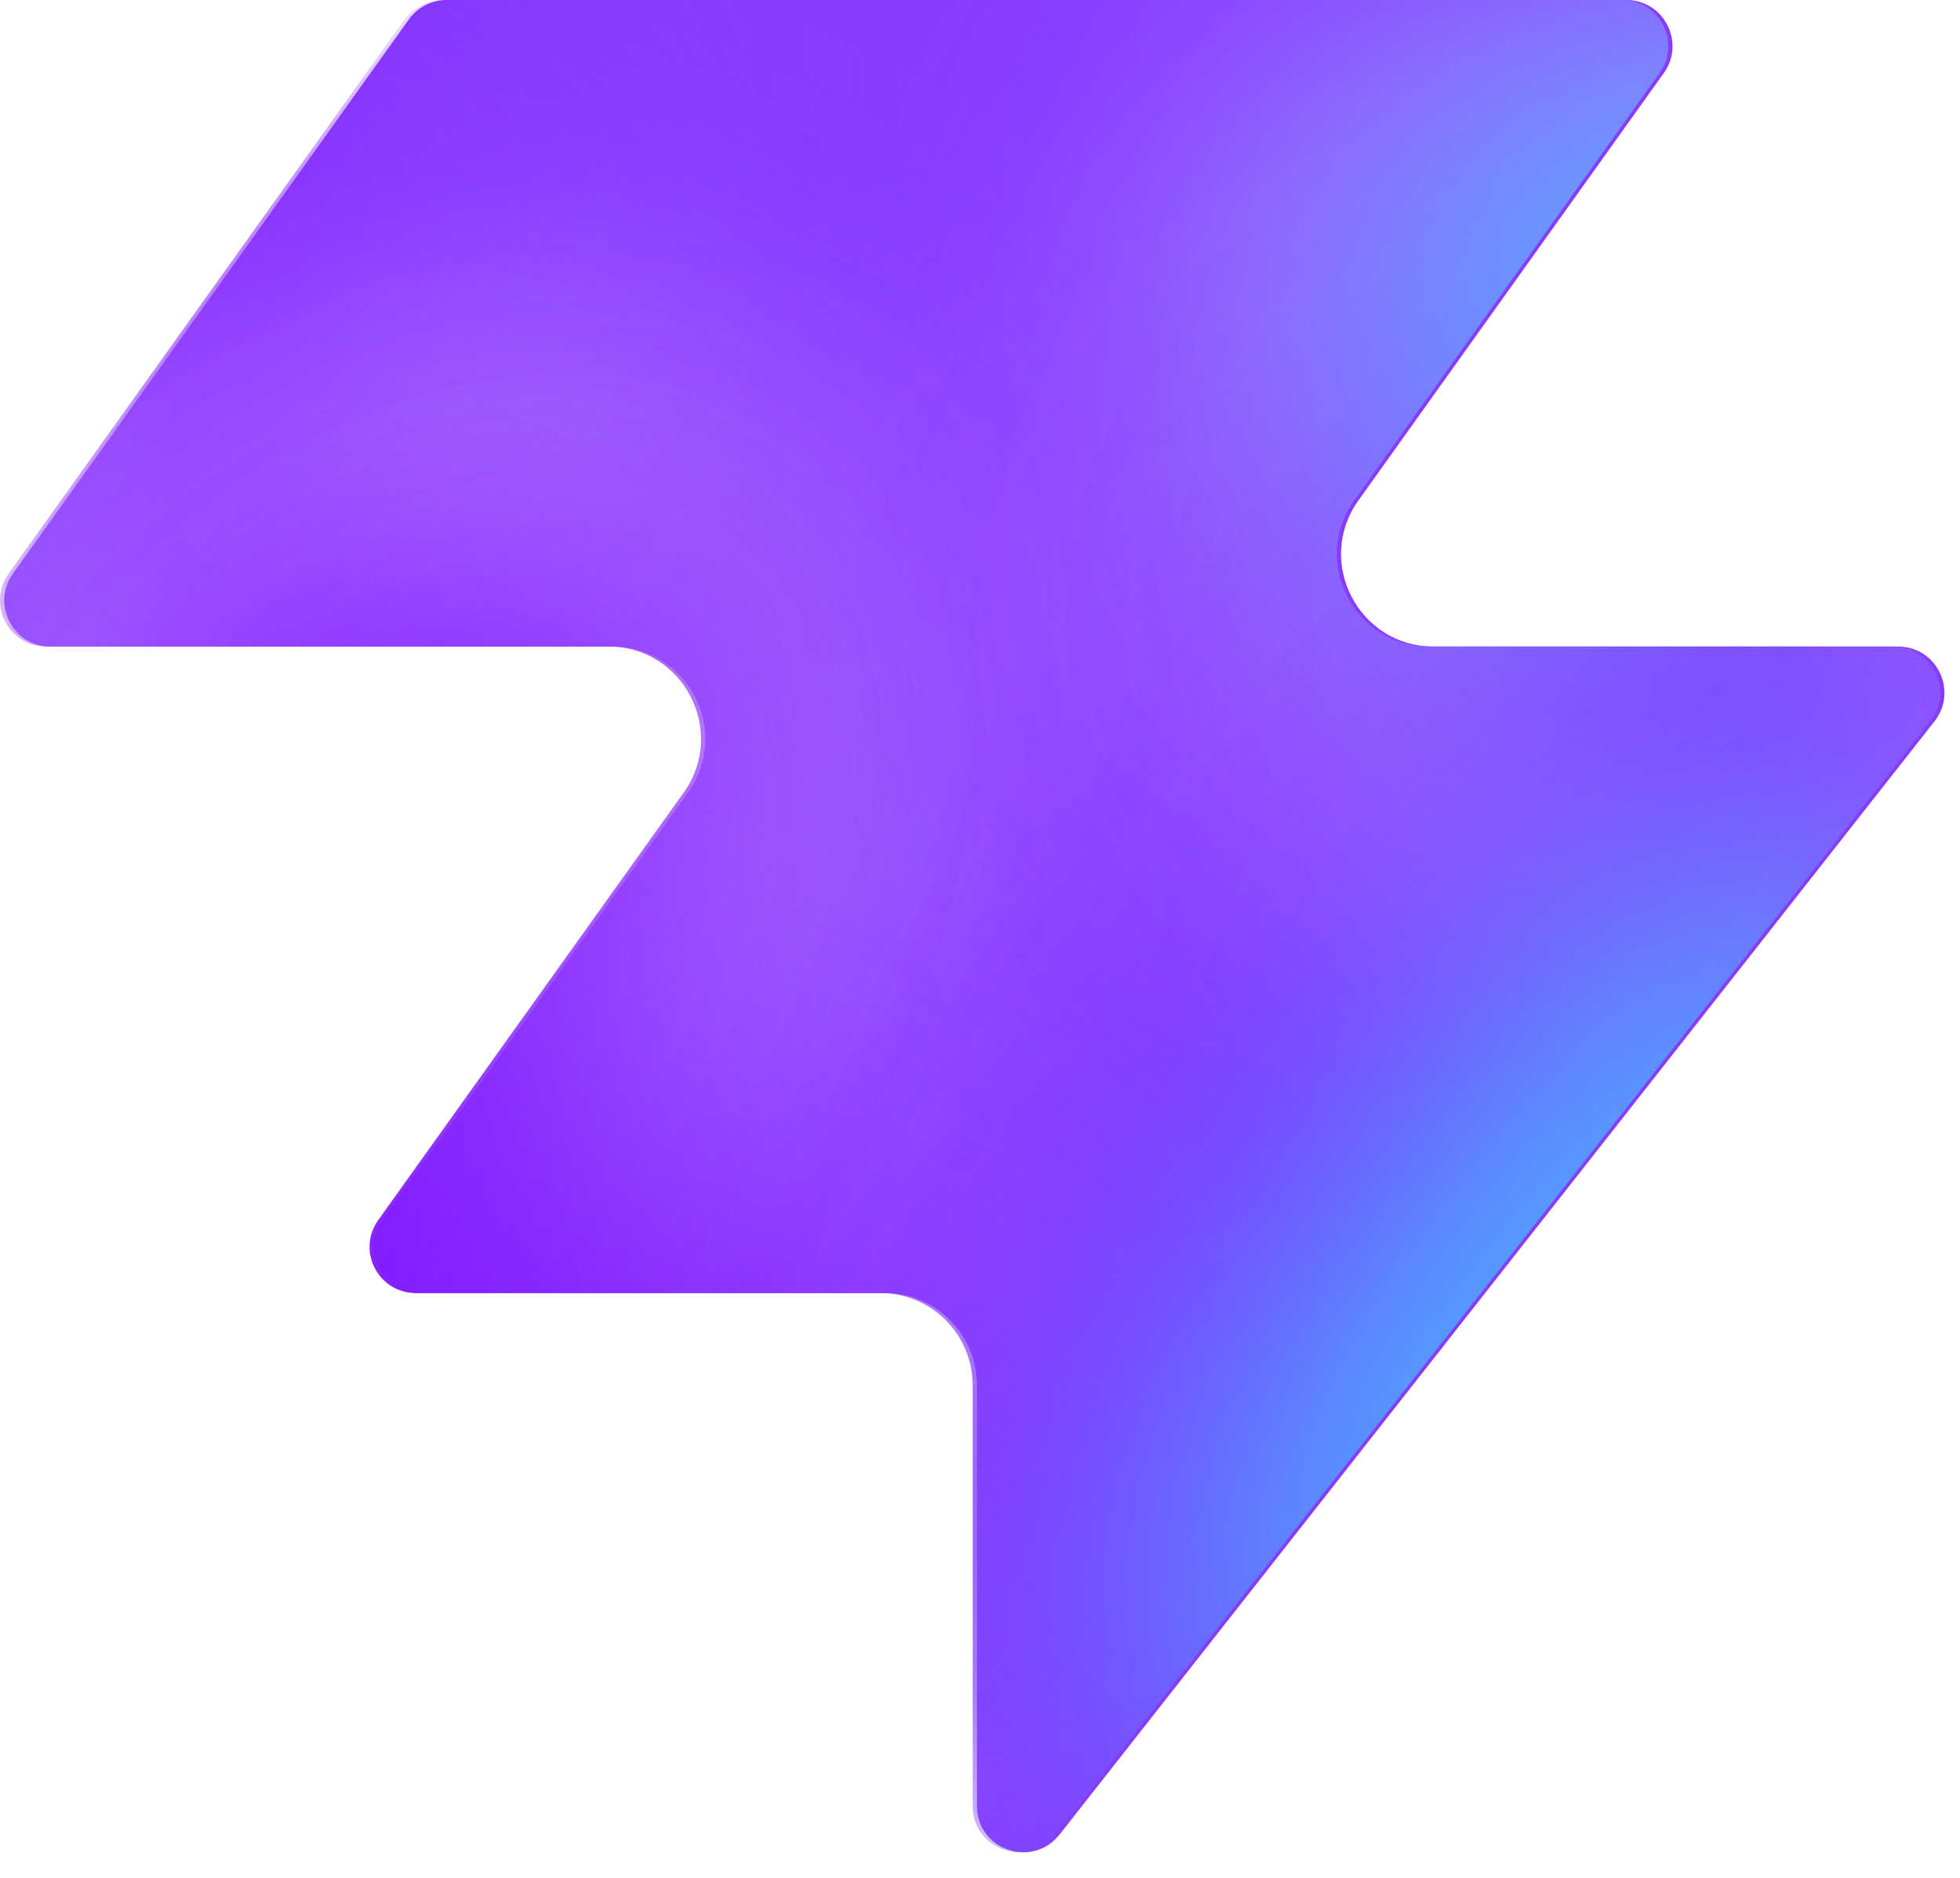
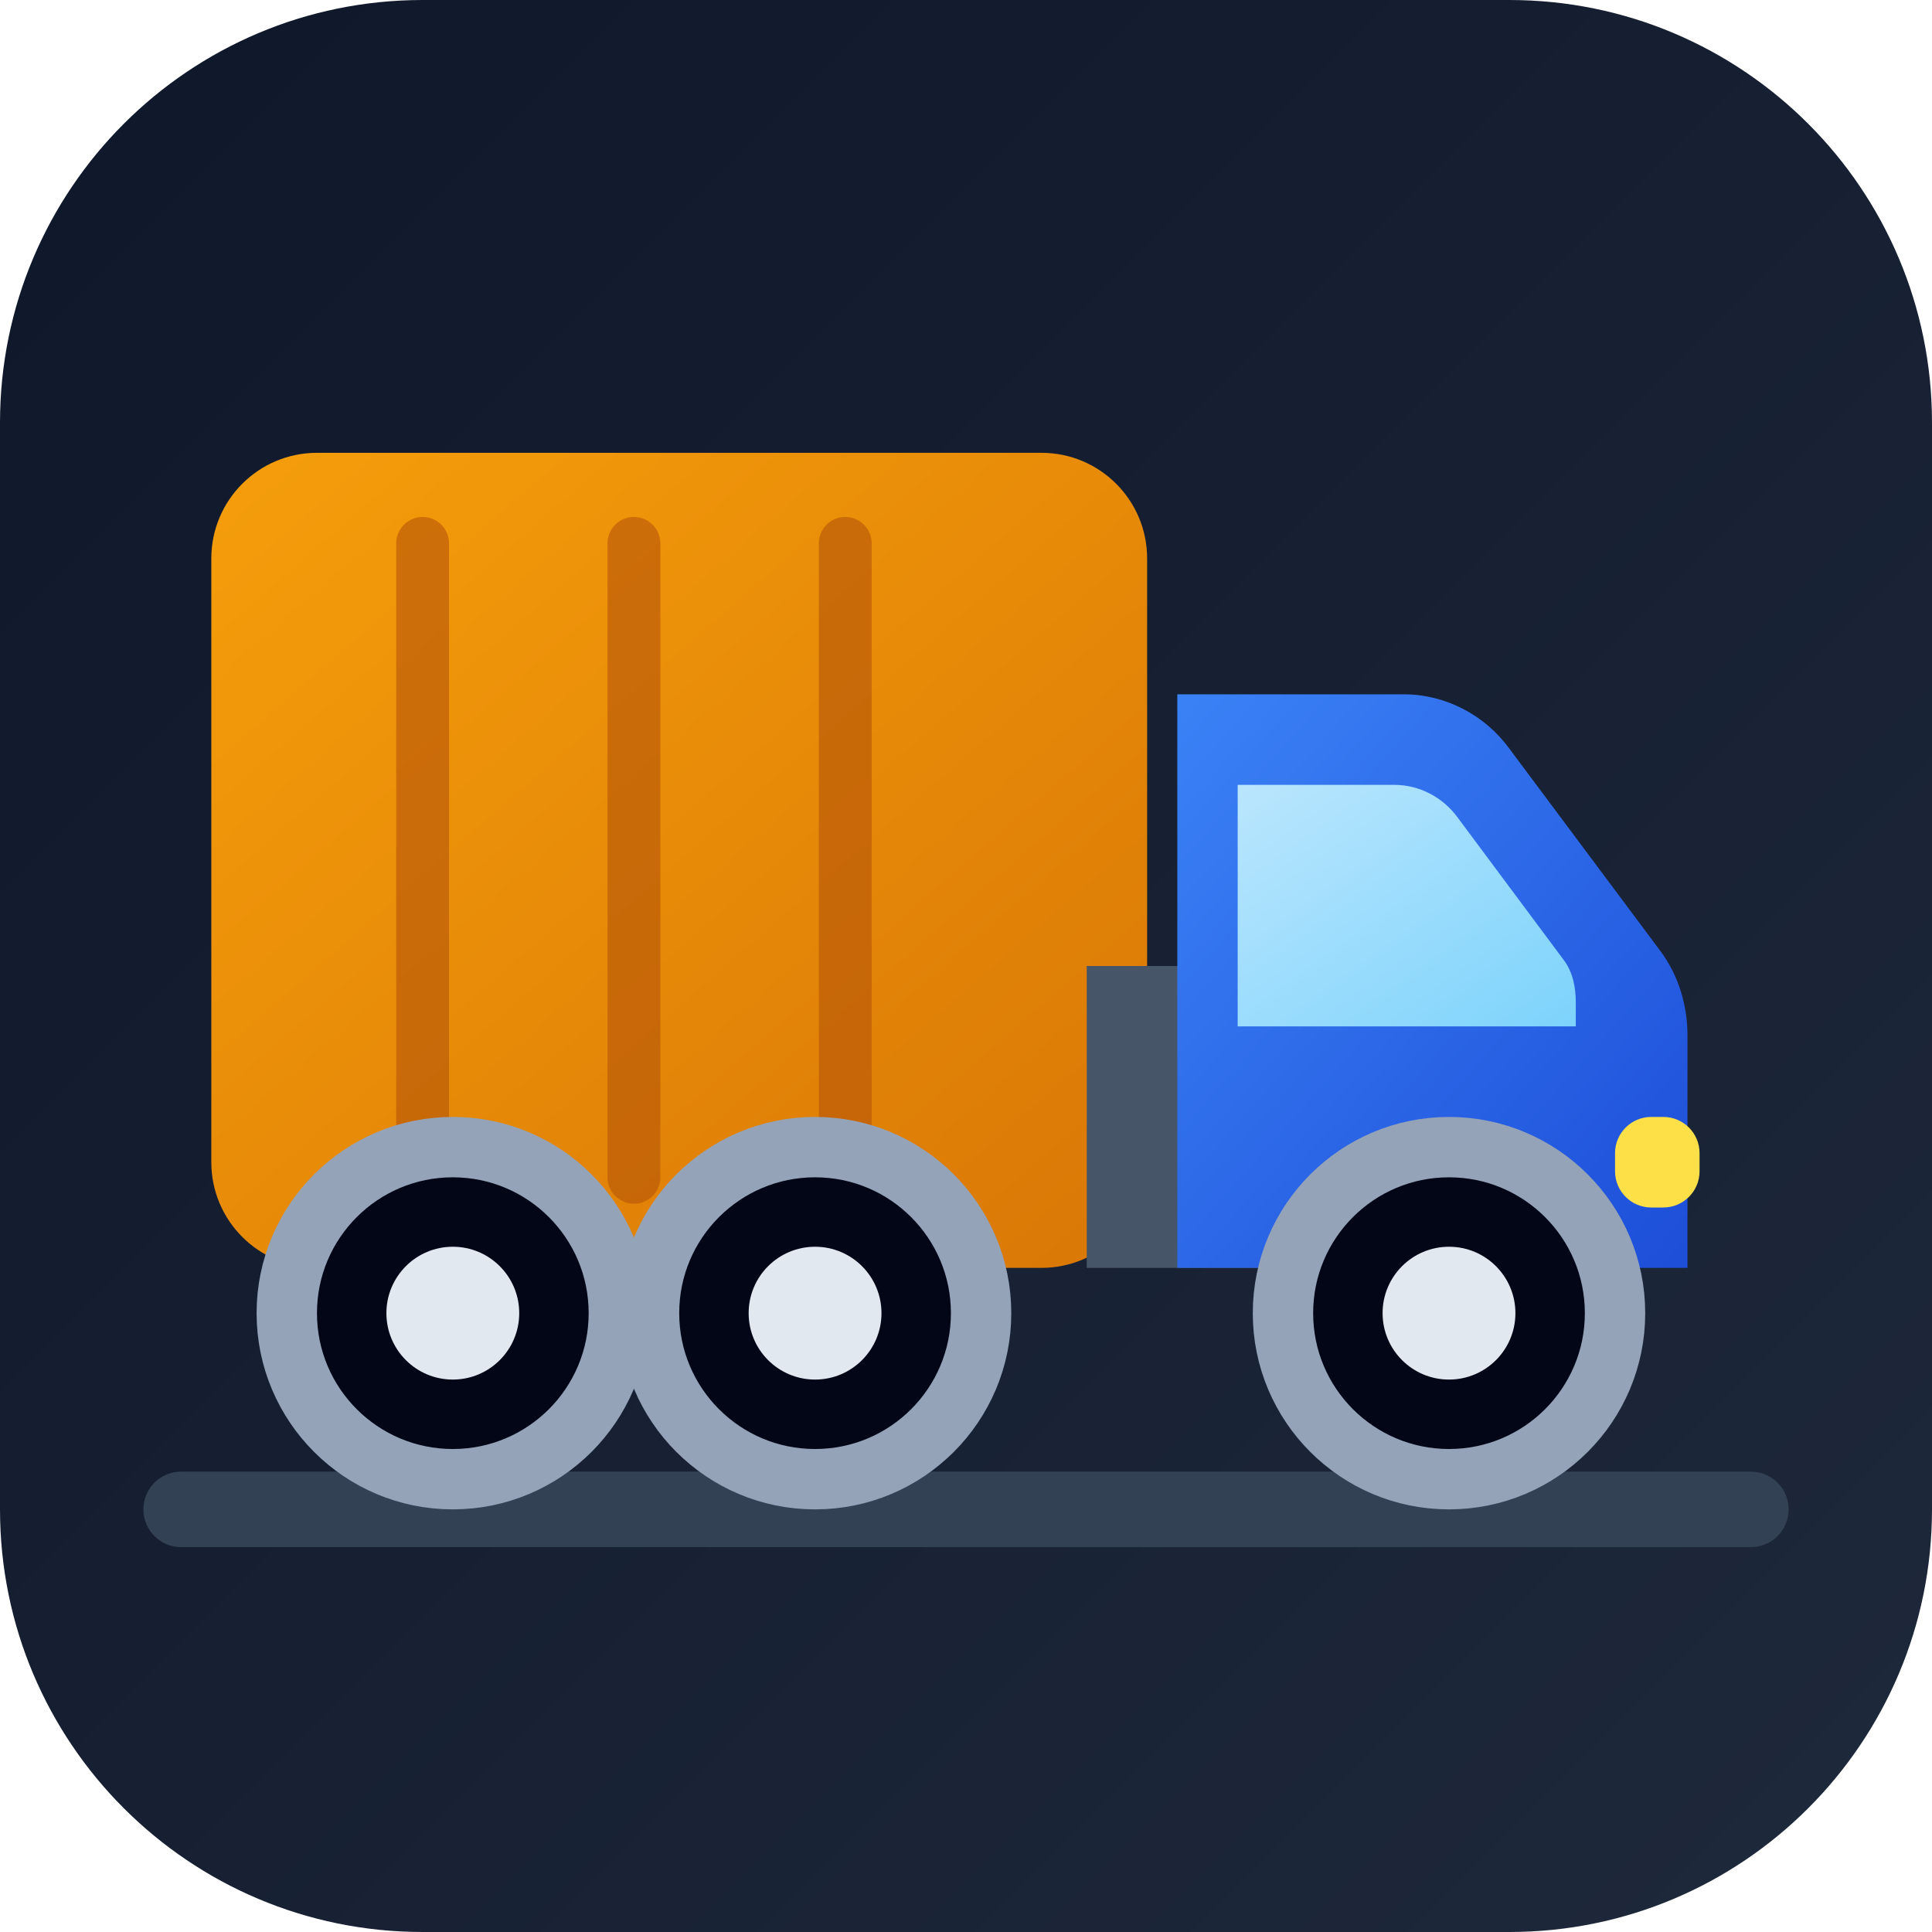
- <svg xmlns="http://www.w3.org/2000/svg" width="48" height="46" fill="none" viewBox="0 0 48 46">
-   <path fill="#863bff" d="M25.946 44.938c-.664.845-2.021.375-2.021-.698V33.937a2.26 2.26 0 0 0-2.262-2.262H10.287c-.92 0-1.456-1.04-.92-1.788l7.48-10.471c1.07-1.497 0-3.578-1.842-3.578H1.237c-.92 0-1.456-1.04-.92-1.788L10.013.474c.214-.297.556-.474.92-.474h28.894c.92 0 1.456 1.04.92 1.788l-7.48 10.471c-1.07 1.498 0 3.579 1.842 3.579h11.377c.943 0 1.473 1.088.89 1.83L25.947 44.94z" style="fill:#863bff;fill:color(display-p3 .525 .23 1);fill-opacity:1" />
-   <mask id="a" width="48" height="46" x="0" y="0" maskUnits="userSpaceOnUse" style="mask-type:alpha">
-     <path fill="#000" d="M25.842 44.938c-.664.844-2.021.375-2.021-.698V33.937a2.26 2.26 0 0 0-2.262-2.262H10.183c-.92 0-1.456-1.04-.92-1.788l7.48-10.471c1.07-1.498 0-3.579-1.842-3.579H1.133c-.92 0-1.456-1.04-.92-1.787L9.91.473c.214-.297.556-.474.92-.474h28.894c.92 0 1.456 1.04.92 1.788l-7.48 10.471c-1.07 1.498 0 3.578 1.842 3.578h11.377c.943 0 1.473 1.088.89 1.832L25.843 44.94z" style="fill:#000;fill-opacity:1" />
-   </mask>
-   <g mask="url(#a)">
-     <g filter="url(#b)">
-       <ellipse cx="5.508" cy="14.704" fill="#ede6ff" rx="5.508" ry="14.704" style="fill:#ede6ff;fill:color(display-p3 .927 .903 1);fill-opacity:1" transform="matrix(.00324 1 1 -.00324 -4.47 31.516)" />
-     </g>
-     <g filter="url(#c)">
-       <ellipse cx="10.399" cy="29.851" fill="#ede6ff" rx="10.399" ry="29.851" style="fill:#ede6ff;fill:color(display-p3 .927 .903 1);fill-opacity:1" transform="matrix(.00324 1 1 -.00324 -39.328 7.883)" />
-     </g>
-     <g filter="url(#d)">
-       <ellipse cx="5.508" cy="30.487" fill="#7e14ff" rx="5.508" ry="30.487" style="fill:#7e14ff;fill:color(display-p3 .492 .077 1);fill-opacity:1" transform="rotate(89.814 -25.913 -14.639)scale(1 -1)" />
-     </g>
-     <g filter="url(#e)">
-       <ellipse cx="5.508" cy="30.599" fill="#7e14ff" rx="5.508" ry="30.599" style="fill:#7e14ff;fill:color(display-p3 .492 .077 1);fill-opacity:1" transform="rotate(89.814 -32.644 -3.334)scale(1 -1)" />
-     </g>
-     <g filter="url(#f)">
-       <ellipse cx="5.508" cy="30.599" fill="#7e14ff" rx="5.508" ry="30.599" style="fill:#7e14ff;fill:color(display-p3 .492 .077 1);fill-opacity:1" transform="matrix(.00324 1 1 -.00324 -34.34 30.47)" />
-     </g>
-     <g filter="url(#g)">
-       <ellipse cx="14.072" cy="22.078" fill="#ede6ff" rx="14.072" ry="22.078" style="fill:#ede6ff;fill:color(display-p3 .927 .903 1);fill-opacity:1" transform="rotate(93.35 24.506 48.493)scale(-1 1)" />
-     </g>
-     <g filter="url(#h)">
-       <ellipse cx="3.47" cy="21.501" fill="#7e14ff" rx="3.47" ry="21.501" style="fill:#7e14ff;fill:color(display-p3 .492 .077 1);fill-opacity:1" transform="rotate(89.009 28.708 47.59)scale(-1 1)" />
-     </g>
-     <g filter="url(#i)">
-       <ellipse cx="3.47" cy="21.501" fill="#7e14ff" rx="3.47" ry="21.501" style="fill:#7e14ff;fill:color(display-p3 .492 .077 1);fill-opacity:1" transform="rotate(89.009 28.708 47.59)scale(-1 1)" />
-     </g>
-     <g filter="url(#j)">
-       <ellipse cx=".387" cy="8.972" fill="#7e14ff" rx="4.407" ry="29.108" style="fill:#7e14ff;fill:color(display-p3 .492 .077 1);fill-opacity:1" transform="rotate(39.51 .387 8.972)" />
-     </g>
-     <g filter="url(#k)">
-       <ellipse cx="47.523" cy="-6.092" fill="#7e14ff" rx="4.407" ry="29.108" style="fill:#7e14ff;fill:color(display-p3 .492 .077 1);fill-opacity:1" transform="rotate(37.892 47.523 -6.092)" />
-     </g>
-     <g filter="url(#l)">
-       <ellipse cx="41.412" cy="6.333" fill="#47bfff" rx="5.971" ry="9.665" style="fill:#47bfff;fill:color(display-p3 .28 .748 1);fill-opacity:1" transform="rotate(37.892 41.412 6.333)" />
-     </g>
-     <g filter="url(#m)">
-       <ellipse cx="-1.879" cy="38.332" fill="#7e14ff" rx="4.407" ry="29.108" style="fill:#7e14ff;fill:color(display-p3 .492 .077 1);fill-opacity:1" transform="rotate(37.892 -1.88 38.332)" />
-     </g>
-     <g filter="url(#n)">
-       <ellipse cx="-1.879" cy="38.332" fill="#7e14ff" rx="4.407" ry="29.108" style="fill:#7e14ff;fill:color(display-p3 .492 .077 1);fill-opacity:1" transform="rotate(37.892 -1.88 38.332)" />
-     </g>
-     <g filter="url(#o)">
-       <ellipse cx="35.651" cy="29.907" fill="#7e14ff" rx="4.407" ry="29.108" style="fill:#7e14ff;fill:color(display-p3 .492 .077 1);fill-opacity:1" transform="rotate(37.892 35.651 29.907)" />
-     </g>
-     <g filter="url(#p)">
-       <ellipse cx="38.418" cy="32.4" fill="#47bfff" rx="5.971" ry="15.297" style="fill:#47bfff;fill:color(display-p3 .28 .748 1);fill-opacity:1" transform="rotate(37.892 38.418 32.4)" />
-     </g>
-   </g>
+ <svg xmlns="http://www.w3.org/2000/svg" viewBox="0 0 64 64" fill="none">
  <defs>
-     <filter id="b" width="60.045" height="41.654" x="-19.77" y="16.149" color-interpolation-filters="sRGB" filterUnits="userSpaceOnUse">
-       <feFlood flood-opacity="0" result="BackgroundImageFix" />
-       <feBlend in="SourceGraphic" in2="BackgroundImageFix" result="shape" />
-       <feGaussianBlur result="effect1_foregroundBlur_2002_17158" stdDeviation="7.659" />
-     </filter>
-     <filter id="c" width="90.34" height="51.437" x="-54.613" y="-7.533" color-interpolation-filters="sRGB" filterUnits="userSpaceOnUse">
-       <feFlood flood-opacity="0" result="BackgroundImageFix" />
-       <feBlend in="SourceGraphic" in2="BackgroundImageFix" result="shape" />
-       <feGaussianBlur result="effect1_foregroundBlur_2002_17158" stdDeviation="7.659" />
-     </filter>
-     <filter id="d" width="79.355" height="29.4" x="-49.64" y="2.03" color-interpolation-filters="sRGB" filterUnits="userSpaceOnUse">
-       <feFlood flood-opacity="0" result="BackgroundImageFix" />
-       <feBlend in="SourceGraphic" in2="BackgroundImageFix" result="shape" />
-       <feGaussianBlur result="effect1_foregroundBlur_2002_17158" stdDeviation="4.596" />
-     </filter>
-     <filter id="e" width="79.579" height="29.4" x="-45.045" y="20.029" color-interpolation-filters="sRGB" filterUnits="userSpaceOnUse">
-       <feFlood flood-opacity="0" result="BackgroundImageFix" />
-       <feBlend in="SourceGraphic" in2="BackgroundImageFix" result="shape" />
-       <feGaussianBlur result="effect1_foregroundBlur_2002_17158" stdDeviation="4.596" />
-     </filter>
-     <filter id="f" width="79.579" height="29.4" x="-43.513" y="21.178" color-interpolation-filters="sRGB" filterUnits="userSpaceOnUse">
-       <feFlood flood-opacity="0" result="BackgroundImageFix" />
-       <feBlend in="SourceGraphic" in2="BackgroundImageFix" result="shape" />
-       <feGaussianBlur result="effect1_foregroundBlur_2002_17158" stdDeviation="4.596" />
-     </filter>
-     <filter id="g" width="74.749" height="58.852" x="15.756" y="-17.901" color-interpolation-filters="sRGB" filterUnits="userSpaceOnUse">
-       <feFlood flood-opacity="0" result="BackgroundImageFix" />
-       <feBlend in="SourceGraphic" in2="BackgroundImageFix" result="shape" />
-       <feGaussianBlur result="effect1_foregroundBlur_2002_17158" stdDeviation="7.659" />
-     </filter>
-     <filter id="h" width="61.377" height="25.362" x="23.548" y="2.284" color-interpolation-filters="sRGB" filterUnits="userSpaceOnUse">
-       <feFlood flood-opacity="0" result="BackgroundImageFix" />
-       <feBlend in="SourceGraphic" in2="BackgroundImageFix" result="shape" />
-       <feGaussianBlur result="effect1_foregroundBlur_2002_17158" stdDeviation="4.596" />
-     </filter>
-     <filter id="i" width="61.377" height="25.362" x="23.548" y="2.284" color-interpolation-filters="sRGB" filterUnits="userSpaceOnUse">
-       <feFlood flood-opacity="0" result="BackgroundImageFix" />
-       <feBlend in="SourceGraphic" in2="BackgroundImageFix" result="shape" />
-       <feGaussianBlur result="effect1_foregroundBlur_2002_17158" stdDeviation="4.596" />
-     </filter>
-     <filter id="j" width="56.045" height="63.649" x="-27.636" y="-22.853" color-interpolation-filters="sRGB" filterUnits="userSpaceOnUse">
-       <feFlood flood-opacity="0" result="BackgroundImageFix" />
-       <feBlend in="SourceGraphic" in2="BackgroundImageFix" result="shape" />
-       <feGaussianBlur result="effect1_foregroundBlur_2002_17158" stdDeviation="4.596" />
-     </filter>
-     <filter id="k" width="54.814" height="64.646" x="20.116" y="-38.415" color-interpolation-filters="sRGB" filterUnits="userSpaceOnUse">
-       <feFlood flood-opacity="0" result="BackgroundImageFix" />
-       <feBlend in="SourceGraphic" in2="BackgroundImageFix" result="shape" />
-       <feGaussianBlur result="effect1_foregroundBlur_2002_17158" stdDeviation="4.596" />
-     </filter>
-     <filter id="l" width="33.541" height="35.313" x="24.641" y="-11.323" color-interpolation-filters="sRGB" filterUnits="userSpaceOnUse">
-       <feFlood flood-opacity="0" result="BackgroundImageFix" />
-       <feBlend in="SourceGraphic" in2="BackgroundImageFix" result="shape" />
-       <feGaussianBlur result="effect1_foregroundBlur_2002_17158" stdDeviation="4.596" />
-     </filter>
-     <filter id="m" width="54.814" height="64.646" x="-29.286" y="6.009" color-interpolation-filters="sRGB" filterUnits="userSpaceOnUse">
-       <feFlood flood-opacity="0" result="BackgroundImageFix" />
-       <feBlend in="SourceGraphic" in2="BackgroundImageFix" result="shape" />
-       <feGaussianBlur result="effect1_foregroundBlur_2002_17158" stdDeviation="4.596" />
-     </filter>
-     <filter id="n" width="54.814" height="64.646" x="-29.286" y="6.009" color-interpolation-filters="sRGB" filterUnits="userSpaceOnUse">
-       <feFlood flood-opacity="0" result="BackgroundImageFix" />
-       <feBlend in="SourceGraphic" in2="BackgroundImageFix" result="shape" />
-       <feGaussianBlur result="effect1_foregroundBlur_2002_17158" stdDeviation="4.596" />
-     </filter>
-     <filter id="o" width="54.814" height="64.646" x="8.244" y="-2.416" color-interpolation-filters="sRGB" filterUnits="userSpaceOnUse">
-       <feFlood flood-opacity="0" result="BackgroundImageFix" />
-       <feBlend in="SourceGraphic" in2="BackgroundImageFix" result="shape" />
-       <feGaussianBlur result="effect1_foregroundBlur_2002_17158" stdDeviation="4.596" />
-     </filter>
-     <filter id="p" width="39.409" height="43.623" x="18.713" y="10.588" color-interpolation-filters="sRGB" filterUnits="userSpaceOnUse">
-       <feFlood flood-opacity="0" result="BackgroundImageFix" />
-       <feBlend in="SourceGraphic" in2="BackgroundImageFix" result="shape" />
-       <feGaussianBlur result="effect1_foregroundBlur_2002_17158" stdDeviation="4.596" />
-     </filter>
+     <linearGradient id="bgGrad" x1="0%" y1="0%" x2="100%" y2="100%">
+       <stop offset="0%" stop-color="#0F172A" />
+       <stop offset="100%" stop-color="#1E293B" />
+     </linearGradient>
+     <linearGradient id="trailerGrad" x1="0%" y1="0%" x2="100%" y2="100%">
+       <stop offset="0%" stop-color="#F59E0B" />
+       <stop offset="100%" stop-color="#D97706" />
+     </linearGradient>
+     <linearGradient id="cabGrad" x1="0%" y1="0%" x2="100%" y2="100%">
+       <stop offset="0%" stop-color="#3B82F6" />
+       <stop offset="100%" stop-color="#1D4ED8" />
+     </linearGradient>
+     <linearGradient id="windowGrad" x1="0%" y1="0%" x2="100%" y2="100%">
+       <stop offset="0%" stop-color="#BAE6FD" />
+       <stop offset="100%" stop-color="#7DD3FC" />
+     </linearGradient>
  </defs>
+   <rect width="64" height="64" rx="14" fill="url(#bgGrad)" />
+   <path d="M6 50H58" stroke="#334155" stroke-width="2.5" stroke-linecap="round" />
+   <rect x="7" y="15" width="31" height="27" rx="3.5" fill="url(#trailerGrad)" />
+   <path d="M14 18v21M21 18v21M28 18v21" stroke="#B45309" stroke-width="1.75" stroke-linecap="round" opacity="0.6" />
+   <rect x="36" y="32" width="6" height="10" fill="#475569" />
+   <path d="M39 23h7.5c1.4 0 2.7.7 3.5 1.8l5 6.7c.6.8.9 1.8.9 2.8V42H39V23z" fill="url(#cabGrad)" />
+   <path d="M41 26h5.2c.8 0 1.6.4 2.1 1.1l3.5 4.7c.3.4.4.9.4 1.4v.8H41V26z" fill="url(#windowGrad)" />
+   <rect x="53.5" y="37" width="2.8" height="3" rx="1.2" fill="#FDE047" />
+   <circle cx="15" cy="43.5" r="5.5" fill="#020617" stroke="#94A3B8" stroke-width="2" />
+   <circle cx="15" cy="43.5" r="2.2" fill="#E2E8F0" />
+   <circle cx="27" cy="43.5" r="5.5" fill="#020617" stroke="#94A3B8" stroke-width="2" />
+   <circle cx="27" cy="43.5" r="2.2" fill="#E2E8F0" />
+   <circle cx="48" cy="43.5" r="5.5" fill="#020617" stroke="#94A3B8" stroke-width="2" />
+   <circle cx="48" cy="43.5" r="2.2" fill="#E2E8F0" />
</svg>
